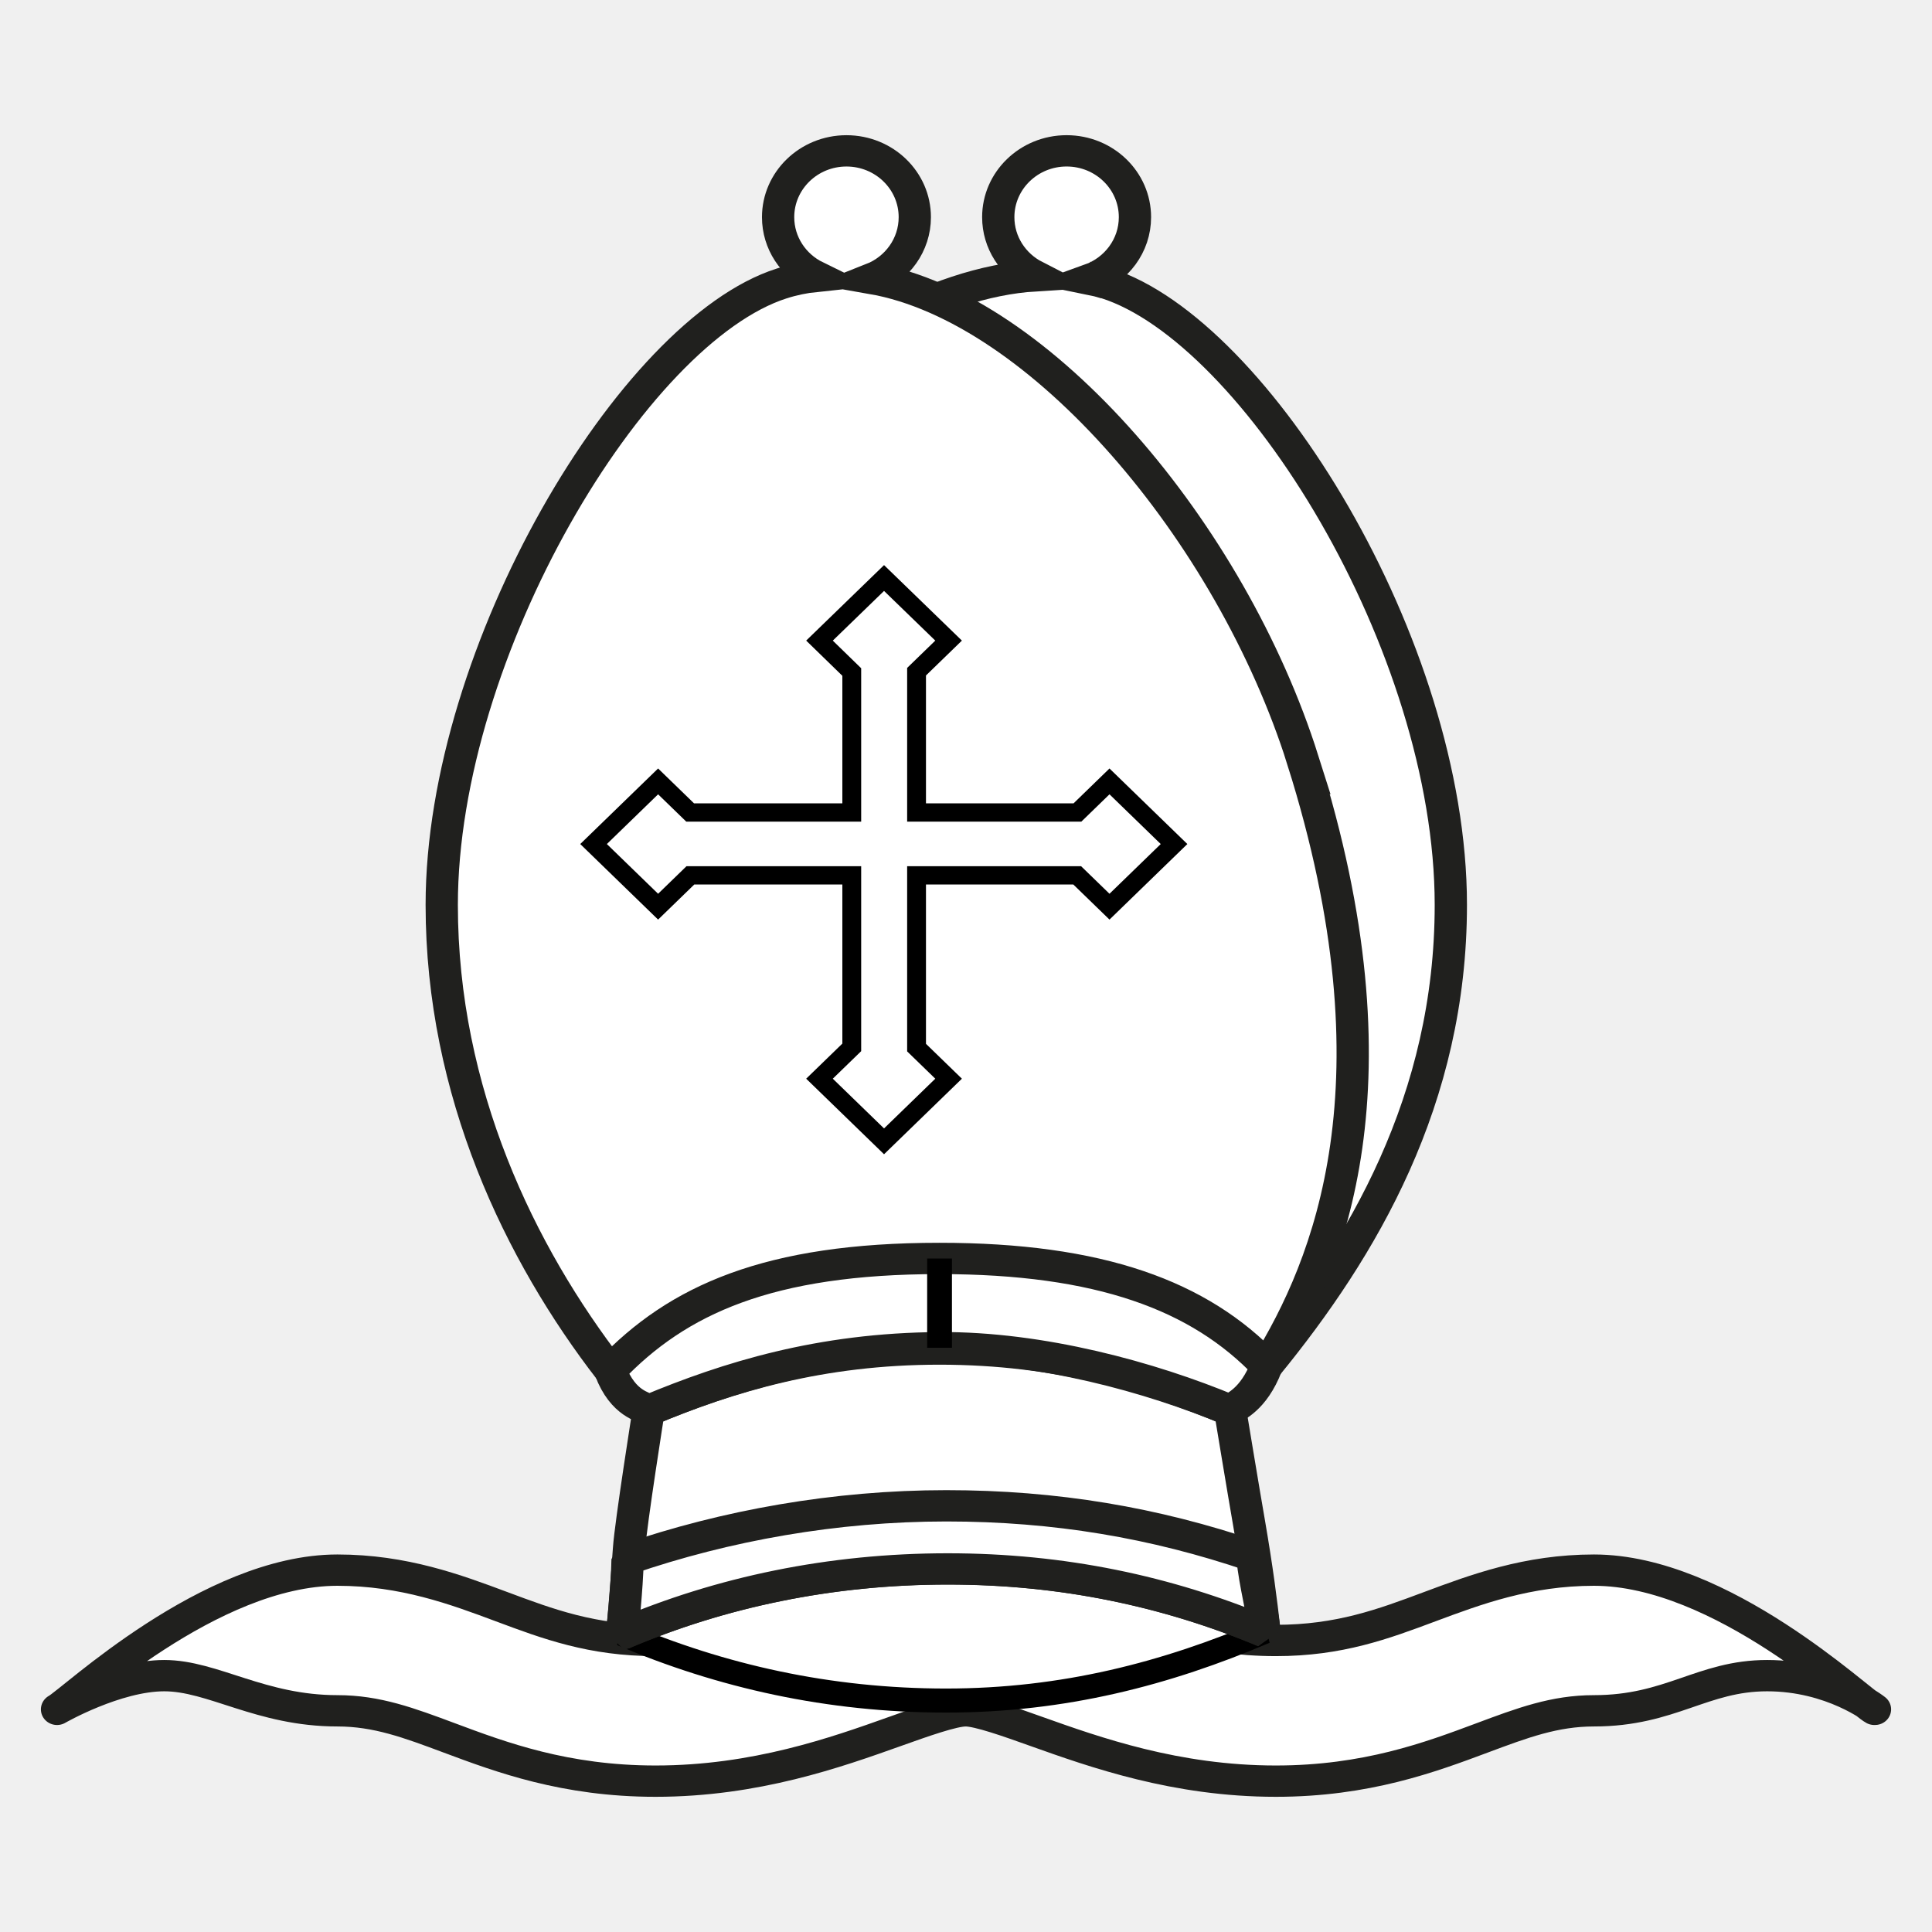
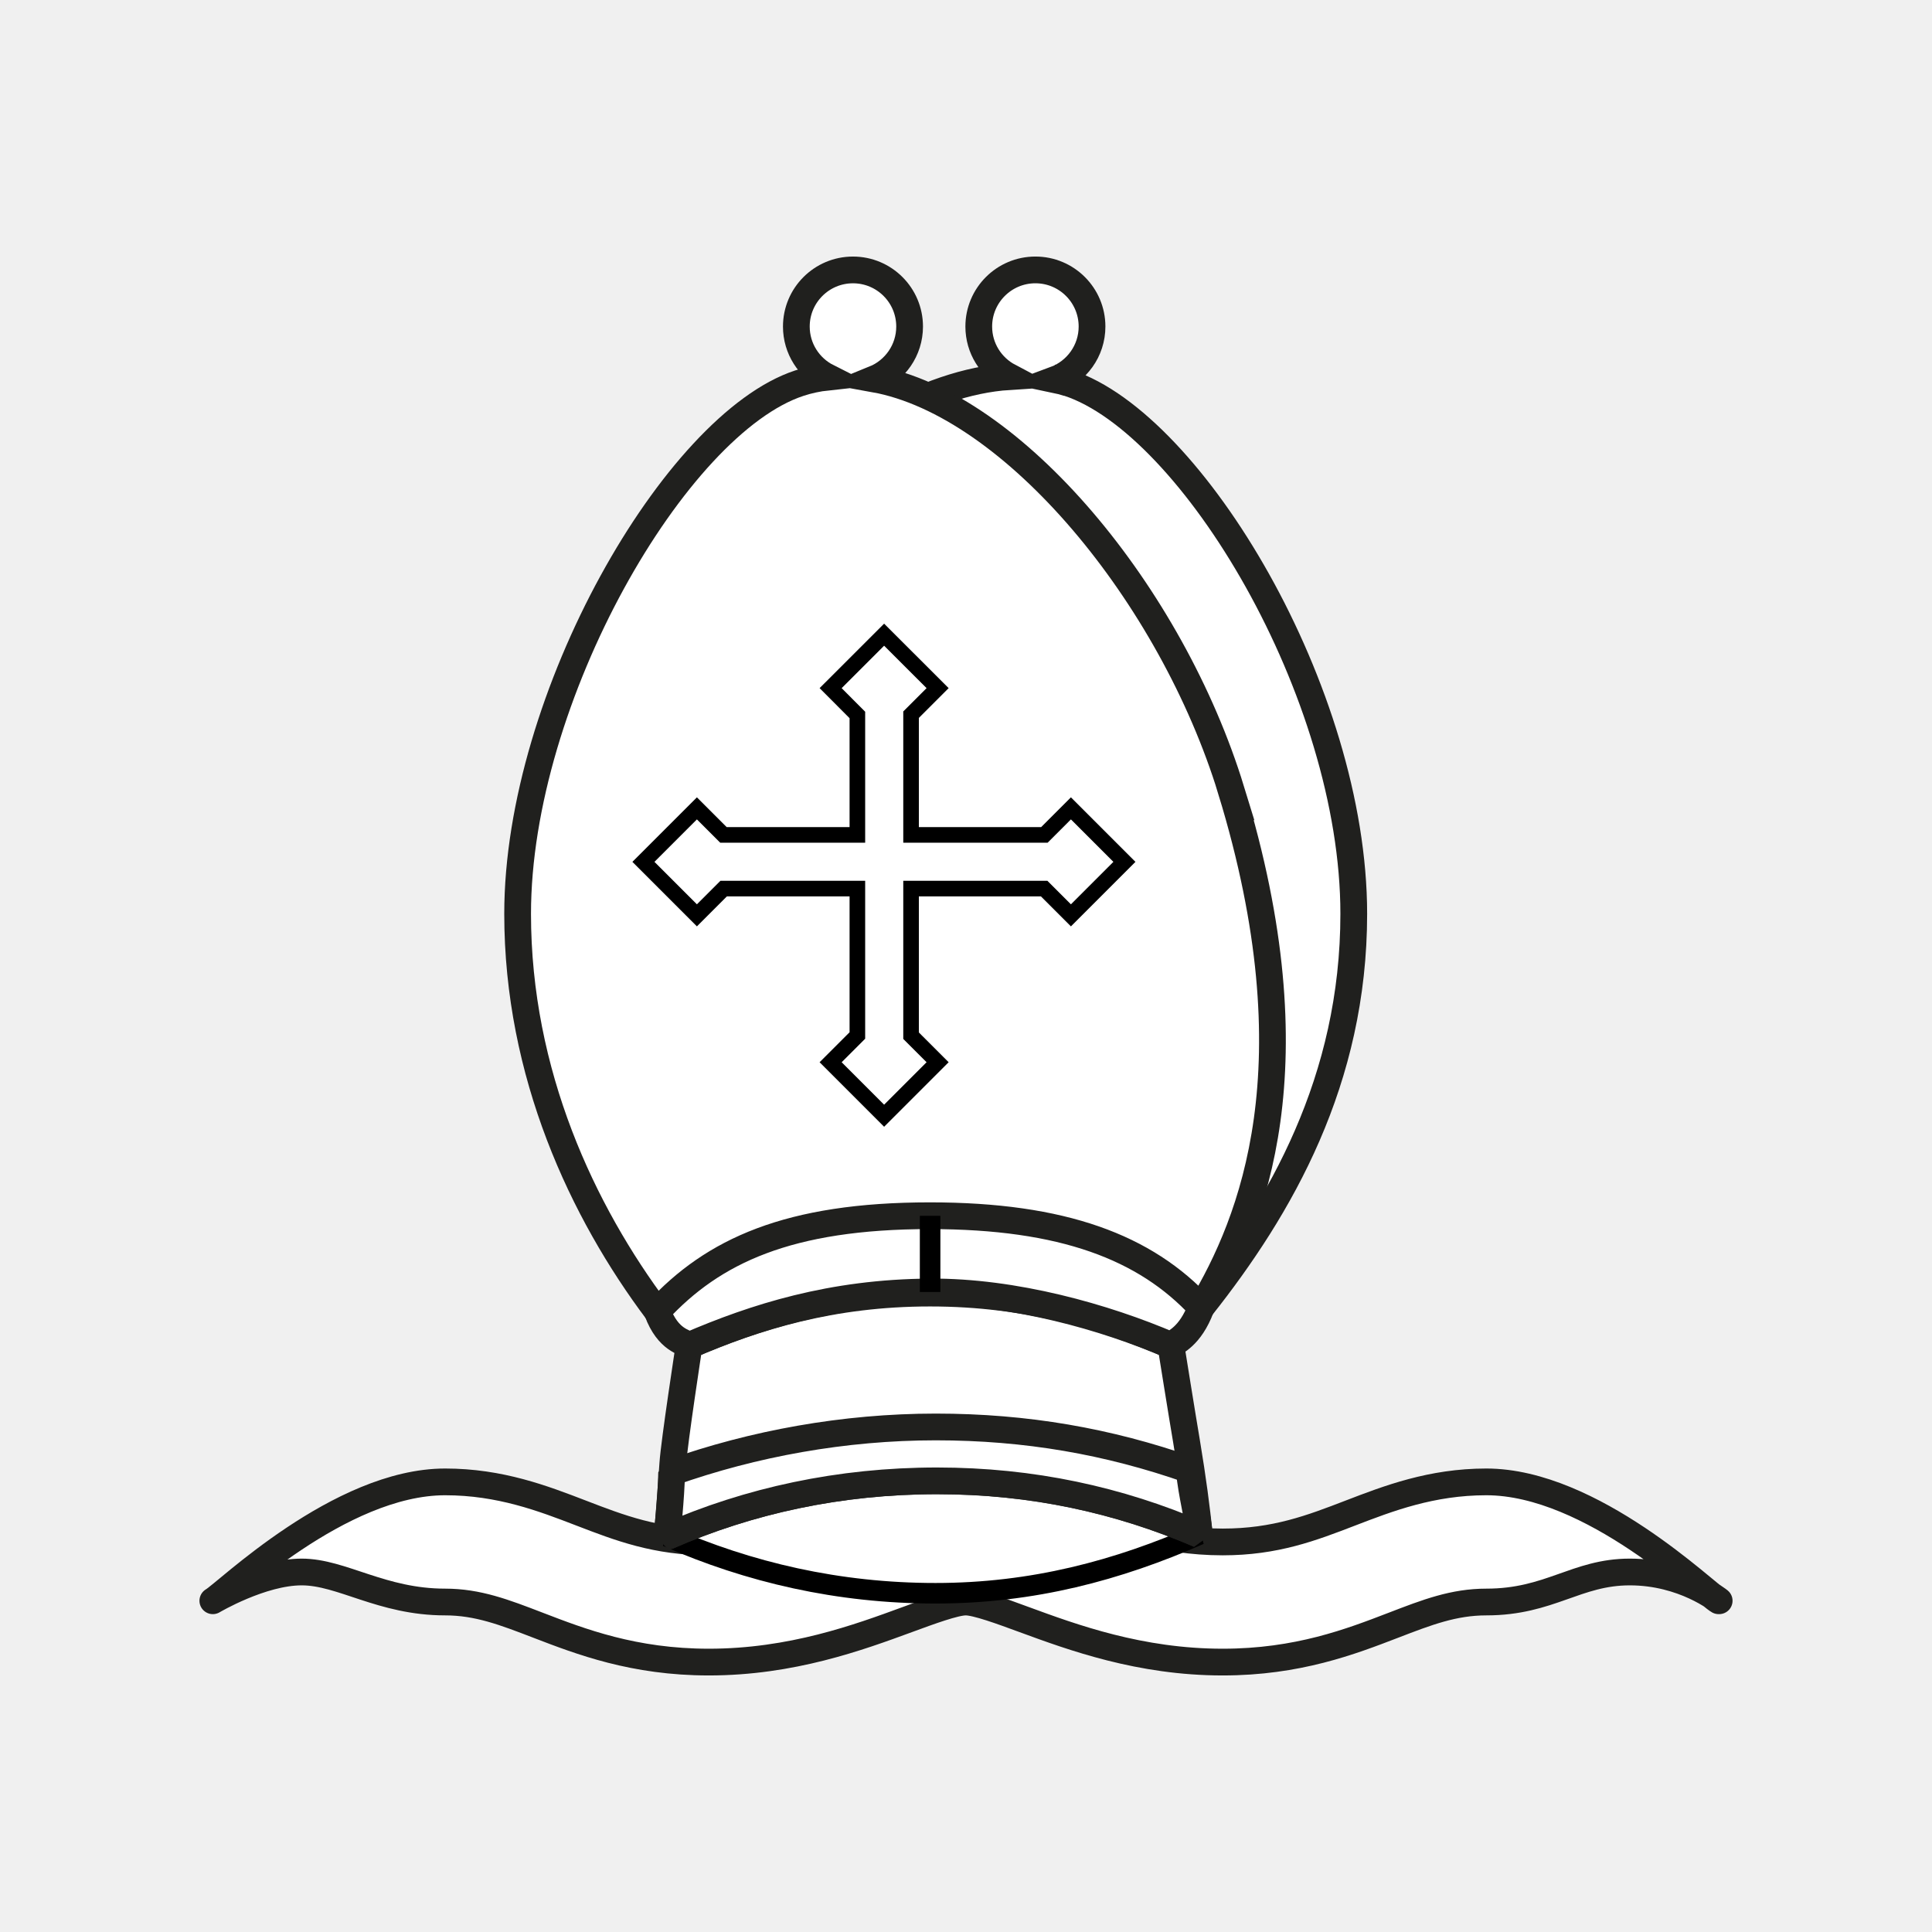
- <svg xmlns="http://www.w3.org/2000/svg" id="ePldZItKRns1" viewBox="0 0 45 45" shape-rendering="geometricPrecision" text-rendering="geometricPrecision" project-id="7abeaac6633d4d0e91ef28a48dbb310c" export-id="0af2c07d4f144e9990058cbc88c67f9a" cached="false">
-   <g transform="matrix(.181028 0 0 0.175659 17.11474 19.60186)">
-     <path d="M146.62,115.065c-1.965-1.071-19.662-18.46-36.076-18.46-8.532,0-15.224,2.576-21.124,4.846-5.984,2.304-11.634,4.481-19.812,4.481-9.532,0-17.445-2.908-24.431-5.474-5.63-2.068-10.495-3.854-15.471-3.854-4.974,0-9.836,1.787-15.468,3.854-6.982,2.565-14.896,5.474-24.43,5.474-8.179,0-13.83-2.177-19.814-4.481-5.901-2.271-12.592-4.846-21.125-4.846-16.413,0-34.11,17.389-36.073,18.46c0,0,7.532-4.469,13.793-4.469s12.408,4.662,22.281,4.662c5.068,0,9.195,1.59,14.425,3.604c6.624,2.55,14.867,5.724,26.514,5.724c12.85,0,23.261-3.822,30.862-6.613c3.461-1.274,7.38-2.714,9.036-2.714c1.662,0,5.579,1.441,9.039,2.714c7.601,2.791,18.01,6.613,30.863,6.613c11.644,0,19.889-3.174,26.514-5.724c5.224-2.014,9.355-3.604,14.422-3.604c9.875,0,13.947-4.662,22.282-4.662c8.4,0,13.874,4.467,13.874,4.467l-.081.001Z" fill="#fff" stroke="#20201e" stroke-width="4.152" stroke-linecap="round" stroke-linejoin="round" />
+ <svg xmlns="http://www.w3.org/2000/svg" id="eTyEJCeZoLk1" viewBox="0 0 45 45" shape-rendering="geometricPrecision" text-rendering="geometricPrecision" project-id="7abeaac6633d4d0e91ef28a48dbb310c" export-id="dc43cfdcd29945d89b291f492c5eea00" cached="false">
+   <g transform="matrix(.15 0 0 0.15 17.7124 20.0252)">
+     <path d="M146.62,115.065c-1.965-1.071-19.662-18.46-36.076-18.46-8.532,0-15.224,2.576-21.124,4.846-5.984,2.304-11.634,4.481-19.812,4.481-9.532,0-17.445-2.908-24.431-5.474-5.63-2.068-10.495-3.854-15.471-3.854-4.974,0-9.836,1.787-15.468,3.854-6.982,2.565-14.896,5.474-24.43,5.474-8.179,0-13.83-2.177-19.814-4.481-5.901-2.271-12.592-4.846-21.125-4.846-16.413,0-34.11,17.389-36.073,18.46c0,0,7.532-4.469,13.793-4.469s12.408,4.662,22.281,4.662c5.068,0,9.195,1.59,14.425,3.604c6.624,2.55,14.867,5.724,26.514,5.724c12.85,0,23.261-3.822,30.862-6.613c3.461-1.274,7.38-2.714,9.036-2.714c1.662,0,5.579,1.441,9.039,2.714c7.601,2.791,18.01,6.613,30.863,6.613c11.644,0,19.889-3.174,26.514-5.724c5.224-2.014,9.355-3.604,14.422-3.604c9.875,0,13.947-4.662,22.282-4.662c8.4,0,13.874,4.467,13.874,4.467l-.081.001Z" transform="translate(2.169089 0)" fill="#fff" stroke="#20201e" stroke-width="4.152" stroke-linecap="round" stroke-linejoin="round" />
    <path d="M47.801,-74.003c-.667-.218-1.356-.403-2.058-.55c3.349-1.244,5.744-4.458,5.744-8.243c0-4.858-3.936-8.793-8.793-8.793s-8.795,3.936-8.795,8.793c0,3.375,1.902,6.298,4.693,7.776-25.239,1.639-63.554,34.887-64.775,91.18-.485,22.367,2.35,40.676,10.162,53.974l84.451-.602C80.775,53.956,92.129,34.24,92.129,8.389c0-34.393-25.106-76.104-44.328-82.415v.024Z" fill="#fff" stroke="#20201e" stroke-width="4.152" />
    <path d="M73.096,-10.782c-9.285-30.297-33.795-59.955-55.409-63.872c3.212-1.31,5.474-4.463,5.474-8.14c0-4.858-3.936-8.793-8.793-8.793-4.856,0-8.795,3.936-8.795,8.793c0,3.43,1.971,6.398,4.839,7.847-1.492.163-2.956.473-4.387.946-19.174,6.311-43.731,48.708-43.731,82.393c0,24.846,10.067,46.251,21.685,61.745l84.451-.602c7.991-13.339,17.775-37.501,4.656-80.323l.01.006Z" fill="#fff" stroke="#20201e" stroke-width="4.152" />
    <path d="M68.156,104.777c-10.612-4.868-25.645-8.334-40.732-8.334-15.094,0-29.224,3.072-41.9,8.646c12.675,5.57,26.57,8.81,41.66,8.81c15.101,0,28.315-3.555,40.993-9.124l-.022.002Z" fill="#fff" stroke="#000" stroke-width="3.189" stroke-linejoin="bevel" />
    <path d="M63.752,75.424l-.008-.011c-10.282-4.42-22.11-8.125-37.413-8.125-15.317,0-27.129,3.708-37.413,8.136c0,0-2.304,14.969-2.527,18.348-.347,5.182-.868,11.312-.868,11.312c12.675-5.573,26.805-8.646,41.9-8.646c14.798,0,28.238,2.96,40.732,8.334-.449-4.148-.968-8.292-2.003-14.511-.566-3.303-2.422-14.881-2.422-14.881l.023.043Z" fill="#fff" stroke="#20201e" stroke-width="4.152" stroke-linejoin="bevel" />
    <path d="M-14.492,105.092c12.675-5.573,26.805-8.646,41.9-8.646c14.798,0,28.238,2.96,40.732,8.334-.321-3.47-1.089-5.633-1.573-10.062-12.555-4.398-25.284-6.642-39.354-6.642-14.23,0-28.33,2.584-41.006,7.077-.063,3.901-.724,9.942-.724,9.942l.025-.003Z" fill="#fff" stroke="#20201e" stroke-width="4.152" stroke-linejoin="bevel" />
    <path d="M-11.094,75.424c10.283-4.424,22.106-8.213,37.426-8.311c13.044-.086,27.133,3.88,37.416,8.304.564-.565,2.953-1.29,4.682-5.89-8.647-9.361-21.503-14.251-42.098-14.251-21.975,0-33.707,5.479-42.353,14.853c1.699,4.593,4.342,4.719,4.908,5.285l.018.009Z" fill="#fff" stroke="#20201e" stroke-width="4.152" />
    <line x1="26.345" y1="55.289" x2="26.345" y2="67.118" fill="none" stroke="#000" stroke-width="3.189" />
    <polygon points="48.21,-7.979 44.089,-3.857 23.387,-3.857 23.387,-22.526 27.509,-26.648 19.203,-34.947 10.897,-26.648 15.05,-22.482 15.05,-3.857 -5.745,-3.857 -9.867,-7.979 -18.173,0.327 -9.867,8.633 -5.714,4.48 15.05,4.48 15.05,27.289 10.897,31.442 19.203,39.748 27.509,31.442 23.387,27.32 23.387,4.48 44.057,4.48 48.21,8.633 56.516,0.327" fill="#fff" stroke="#000" stroke-width="2.422" />
  </g>
</svg>
